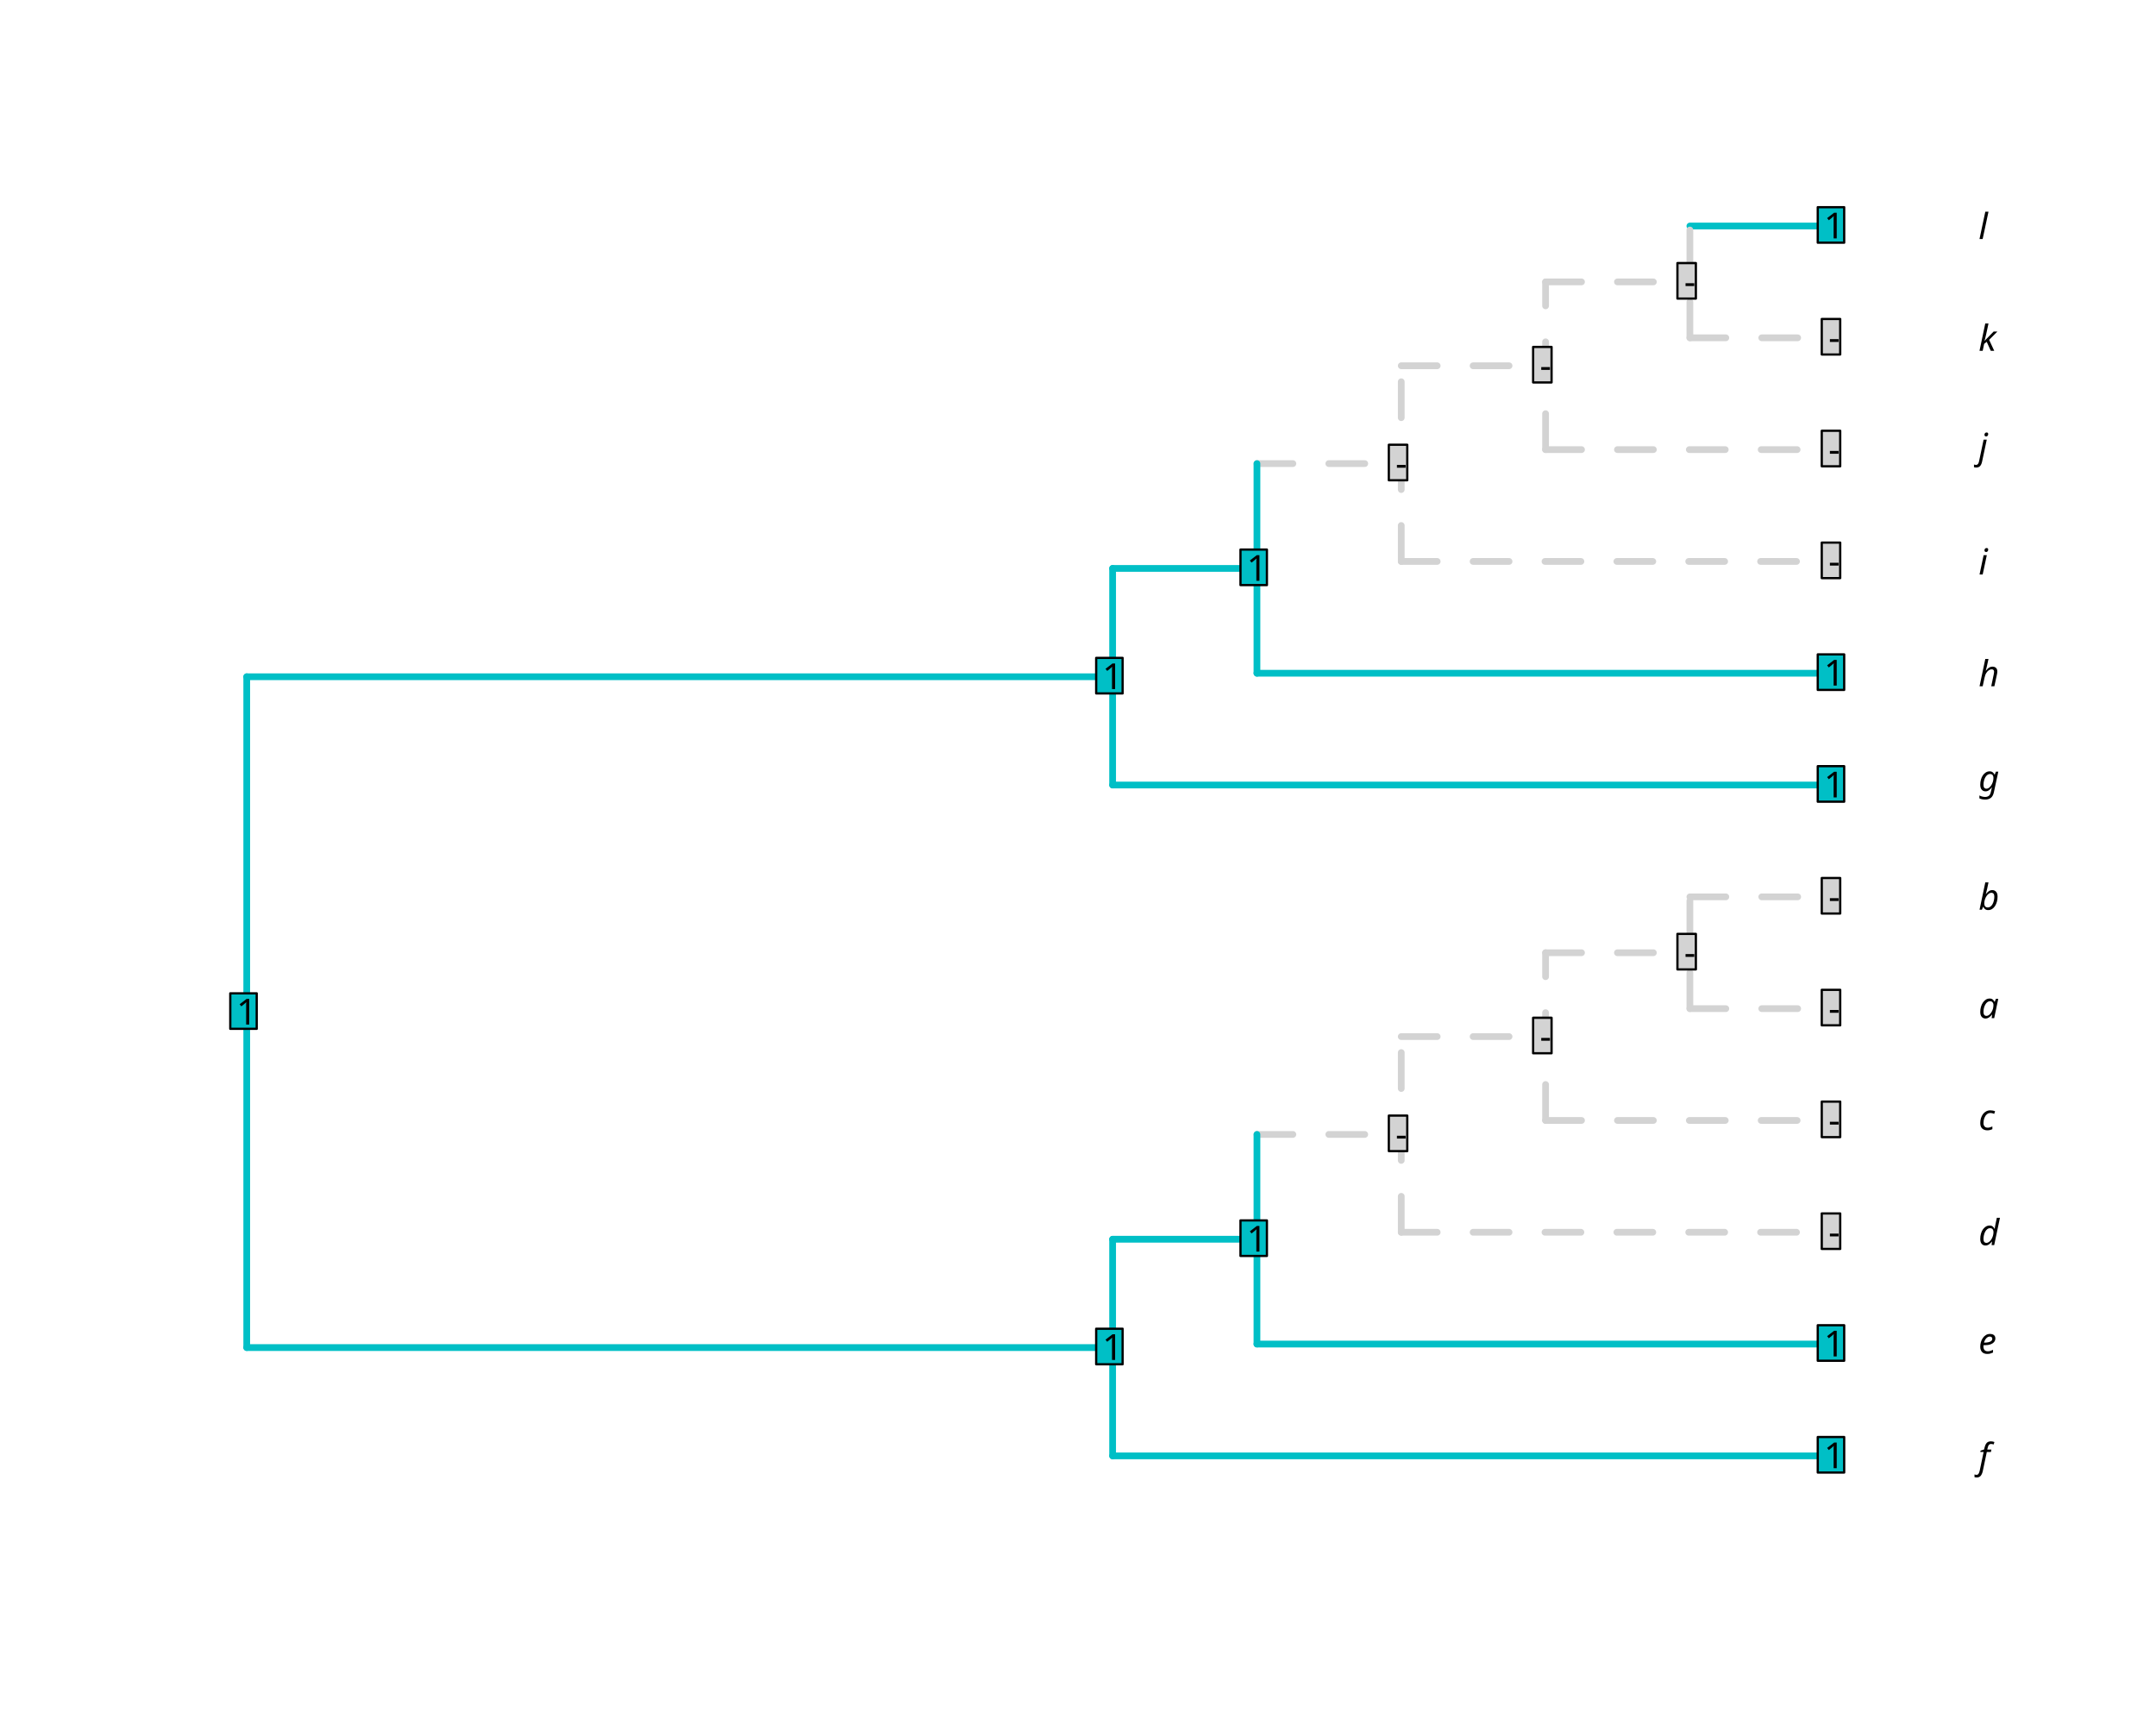
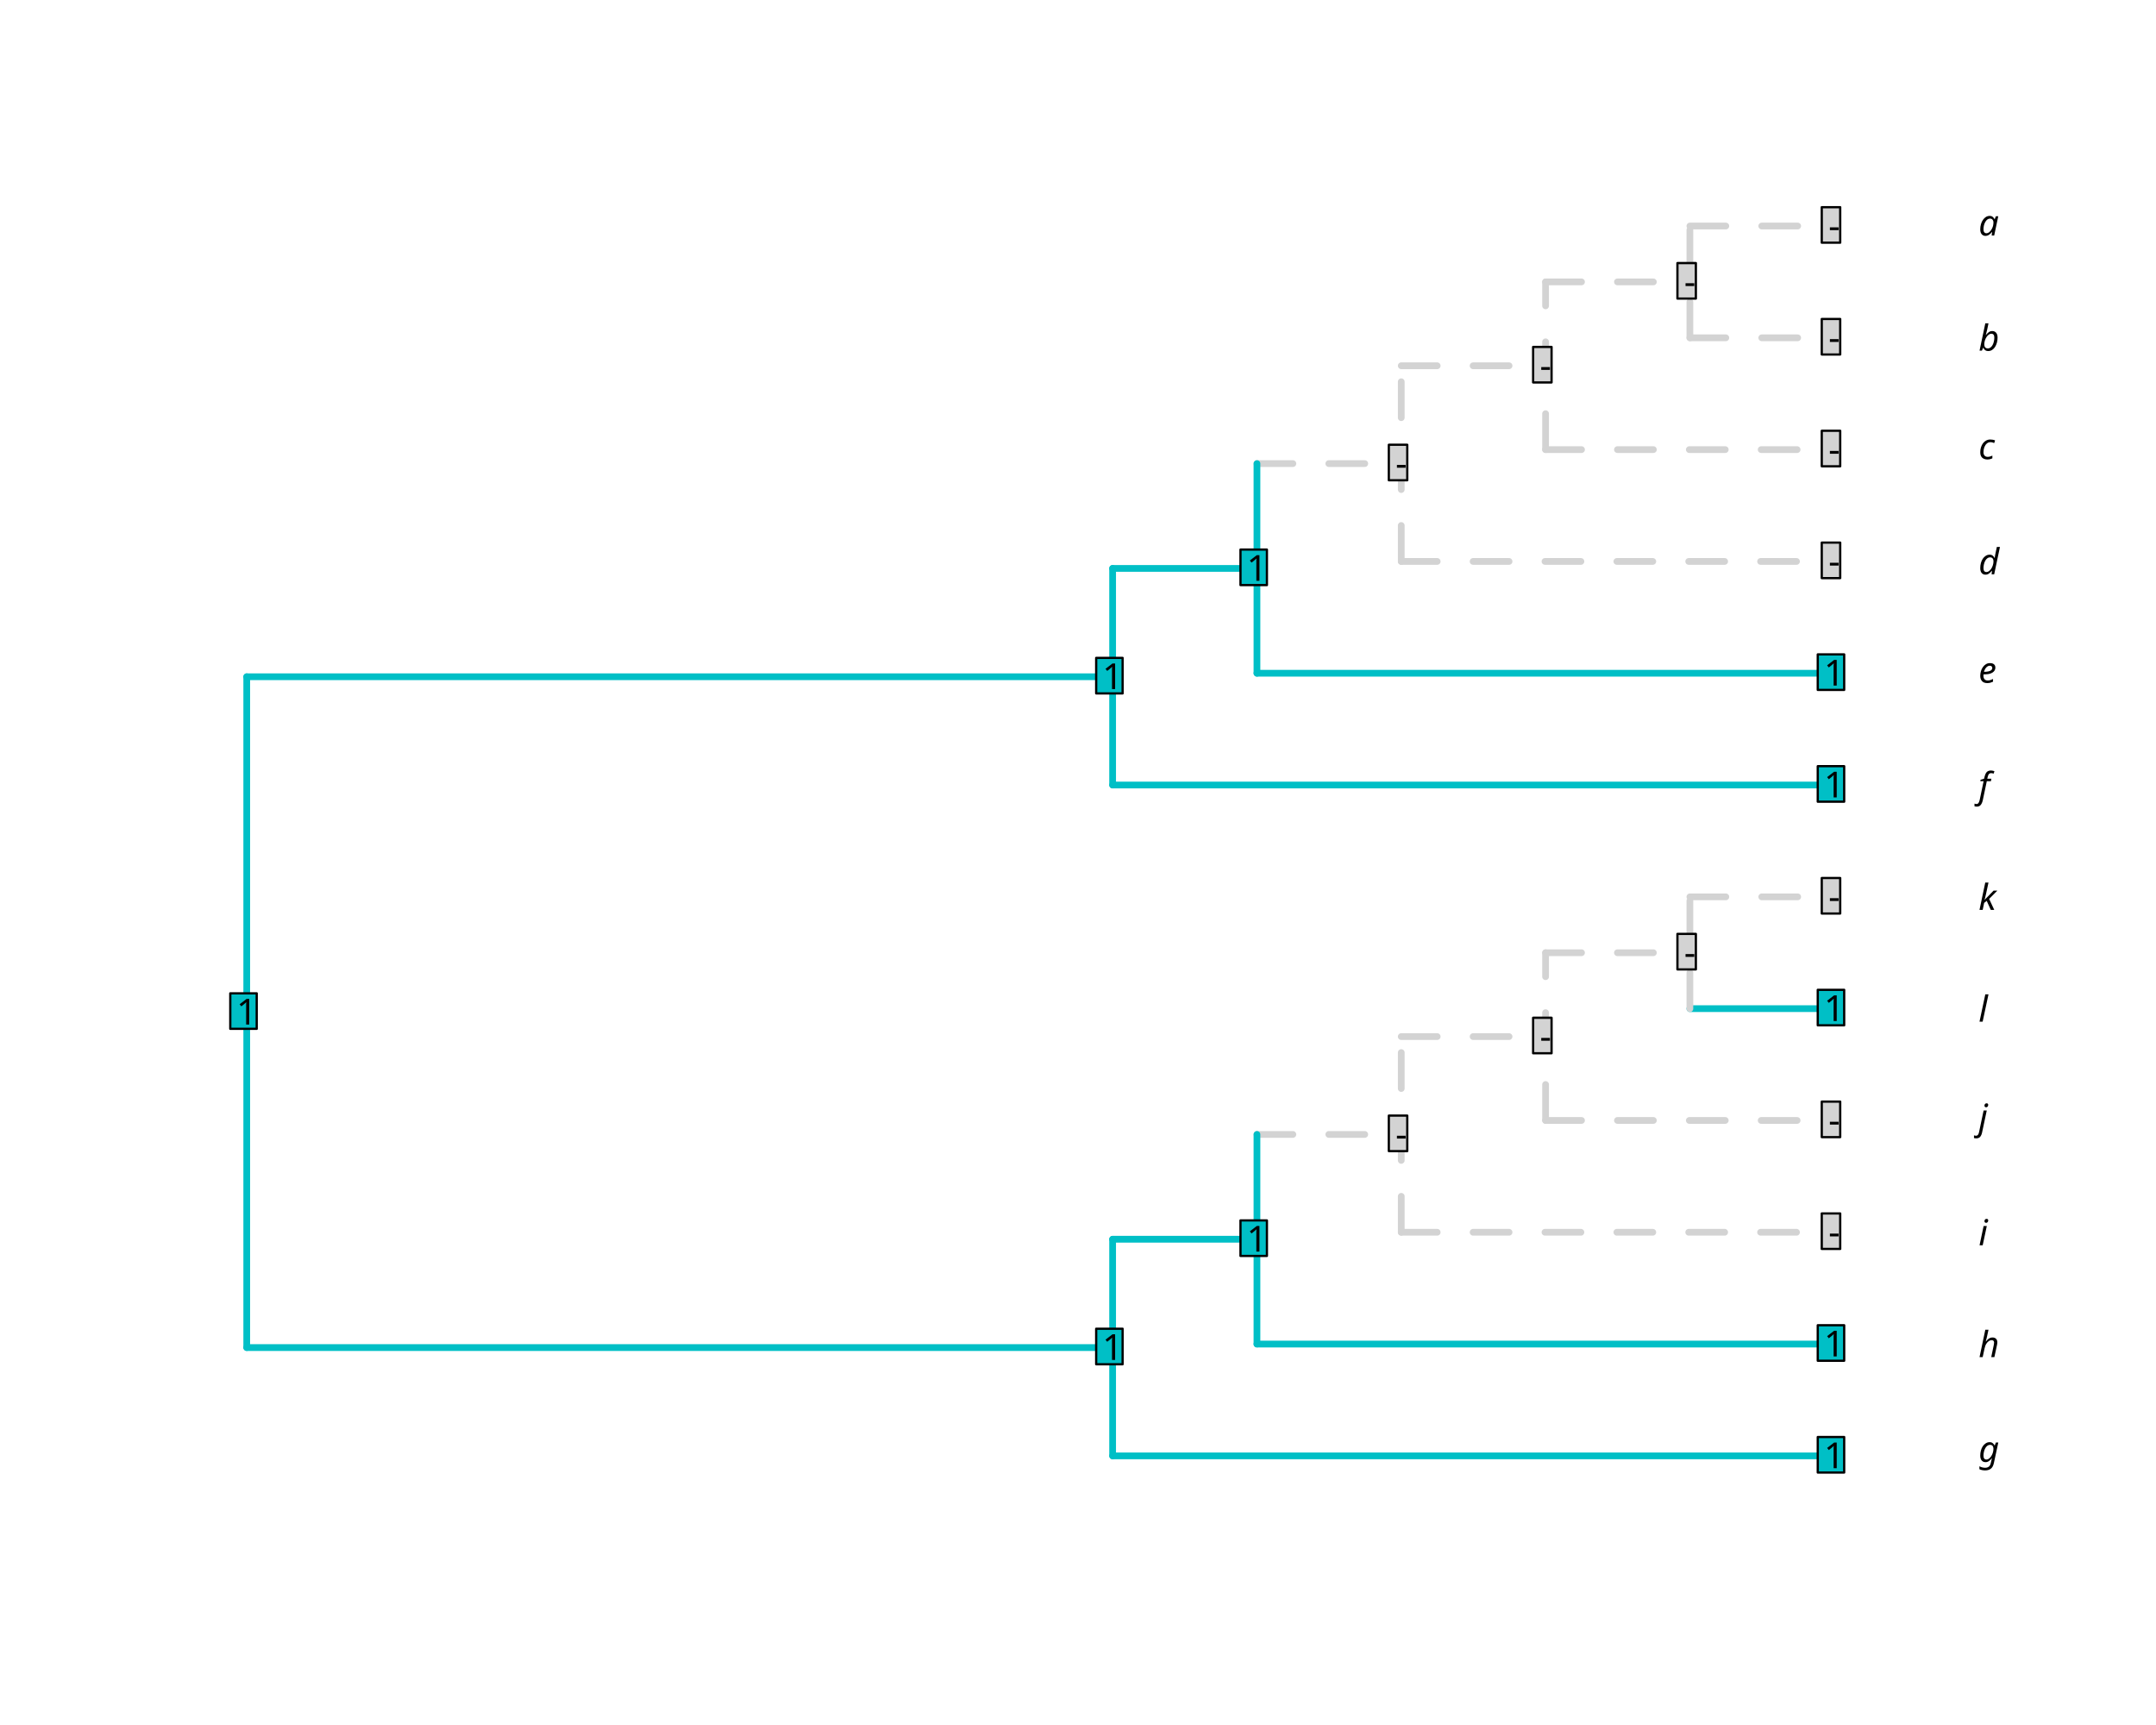
<svg xmlns="http://www.w3.org/2000/svg" class="svglite" data-engine-version="2.0" width="720.00pt" height="576.00pt" viewBox="0 0 720.00 576.00">
  <defs>
    <style type="text/css">
    .svglite line, .svglite polyline, .svglite polygon, .svglite path, .svglite rect, .svglite circle {
      fill: none;
      stroke: #000000;
      stroke-linecap: round;
      stroke-linejoin: round;
      stroke-miterlimit: 10.00;
    }
  </style>
  </defs>
  <rect width="100%" height="100%" style="stroke: none; fill: #FFFFFF;" />
  <defs>
    <clipPath id="cpMC4wMHw3MjAuMDB8MC4wMHw1NzYuMDA=">
      <rect x="0.00" y="0.00" width="720.00" height="576.00" />
    </clipPath>
  </defs>
  <g clip-path="url(#cpMC4wMHw3MjAuMDB8MC4wMHw1NzYuMDA=)">
</g>
  <defs>
    <clipPath id="cpNTkuMDR8Njg5Ljc2fDU5LjA0fDUwMi41Ng==">
      <rect x="59.04" y="59.04" width="630.72" height="443.52" />
    </clipPath>
  </defs>
  <g clip-path="url(#cpNTkuMDR8Njg5Ljc2fDU5LjA0fDUwMi41Ng==)">
    <line x1="82.40" y1="449.97" x2="371.56" y2="449.97" style="stroke-width: 2.25; stroke: #00BFC6;" />
    <line x1="371.56" y1="486.13" x2="612.54" y2="486.13" style="stroke-width: 2.25; stroke: #00BFC6;" />
    <line x1="371.56" y1="413.80" x2="419.76" y2="413.80" style="stroke-width: 2.25; stroke: #00BFC6;" />
    <line x1="419.76" y1="448.80" x2="612.54" y2="448.80" style="stroke-width: 2.25; stroke: #00BFC6;" />
    <line x1="419.76" y1="378.80" x2="467.95" y2="378.80" style="stroke-width: 2.25; stroke: #D3D3D3; stroke-dasharray: 12.00,12.00;" />
    <line x1="467.95" y1="411.47" x2="612.54" y2="411.47" style="stroke-width: 2.25; stroke: #D3D3D3; stroke-dasharray: 12.00,12.00;" />
    <line x1="467.95" y1="346.13" x2="516.15" y2="346.13" style="stroke-width: 2.25; stroke: #D3D3D3; stroke-dasharray: 12.00,12.00;" />
    <line x1="516.15" y1="374.13" x2="612.54" y2="374.13" style="stroke-width: 2.25; stroke: #D3D3D3; stroke-dasharray: 12.00,12.00;" />
    <line x1="516.15" y1="318.13" x2="564.34" y2="318.13" style="stroke-width: 2.25; stroke: #D3D3D3; stroke-dasharray: 12.00,12.00;" />
-     <line x1="564.34" y1="336.80" x2="612.54" y2="336.80" style="stroke-width: 2.25; stroke: #D3D3D3; stroke-dasharray: 12.00,12.00;" />
+     <line x1="564.34" y1="336.80" x2="612.54" y2="336.80" style="stroke-width: 2.25; stroke: #00BFC6;" />
    <line x1="564.34" y1="299.47" x2="612.54" y2="299.47" style="stroke-width: 2.25; stroke: #D3D3D3; stroke-dasharray: 12.00,12.00;" />
    <line x1="82.40" y1="225.97" x2="371.56" y2="225.97" style="stroke-width: 2.25; stroke: #00BFC6;" />
    <line x1="371.56" y1="262.13" x2="612.54" y2="262.13" style="stroke-width: 2.25; stroke: #00BFC6;" />
    <line x1="371.56" y1="189.80" x2="419.76" y2="189.80" style="stroke-width: 2.25; stroke: #00BFC6;" />
    <line x1="419.76" y1="224.80" x2="612.54" y2="224.80" style="stroke-width: 2.25; stroke: #00BFC6;" />
    <line x1="419.76" y1="154.80" x2="467.95" y2="154.80" style="stroke-width: 2.25; stroke: #D3D3D3; stroke-dasharray: 12.00,12.00;" />
    <line x1="467.95" y1="187.47" x2="612.54" y2="187.47" style="stroke-width: 2.25; stroke: #D3D3D3; stroke-dasharray: 12.00,12.00;" />
    <line x1="467.95" y1="122.13" x2="516.15" y2="122.13" style="stroke-width: 2.25; stroke: #D3D3D3; stroke-dasharray: 12.00,12.00;" />
    <line x1="516.15" y1="150.13" x2="612.54" y2="150.13" style="stroke-width: 2.25; stroke: #D3D3D3; stroke-dasharray: 12.00,12.00;" />
    <line x1="516.15" y1="94.13" x2="564.34" y2="94.13" style="stroke-width: 2.25; stroke: #D3D3D3; stroke-dasharray: 12.00,12.00;" />
    <line x1="564.34" y1="112.80" x2="612.54" y2="112.80" style="stroke-width: 2.25; stroke: #D3D3D3; stroke-dasharray: 12.00,12.00;" />
-     <line x1="564.34" y1="75.47" x2="612.54" y2="75.47" style="stroke-width: 2.25; stroke: #00BFC6;" />
+     <line x1="564.34" y1="75.47" x2="612.54" y2="75.47" style="stroke-width: 2.25; stroke: #D3D3D3; stroke-dasharray: 12.00,12.00;" />
    <line x1="82.40" y1="449.97" x2="82.40" y2="225.97" style="stroke-width: 2.25; stroke: #00BFC6;" />
+     <line x1="371.56" y1="262.13" x2="371.56" y2="189.80" style="stroke-width: 2.25; stroke: #00BFC6;" />
+     <line x1="419.76" y1="224.80" x2="419.76" y2="154.80" style="stroke-width: 2.25; stroke: #00BFC6;" />
+     <line x1="467.95" y1="187.47" x2="467.95" y2="122.13" style="stroke-width: 2.25; stroke: #D3D3D3; stroke-dasharray: 12.00,12.00;" />
+     <line x1="516.15" y1="150.13" x2="516.15" y2="94.13" style="stroke-width: 2.25; stroke: #D3D3D3; stroke-dasharray: 12.00,12.00;" />
+     <line x1="564.34" y1="112.80" x2="564.34" y2="75.47" style="stroke-width: 2.25; stroke: #D3D3D3; stroke-dasharray: 12.00,12.00;" />
    <line x1="371.56" y1="486.13" x2="371.56" y2="413.80" style="stroke-width: 2.25; stroke: #00BFC6;" />
    <line x1="419.76" y1="448.80" x2="419.76" y2="378.80" style="stroke-width: 2.25; stroke: #00BFC6;" />
    <line x1="467.95" y1="411.47" x2="467.95" y2="346.13" style="stroke-width: 2.25; stroke: #D3D3D3; stroke-dasharray: 12.00,12.00;" />
    <line x1="516.15" y1="374.13" x2="516.15" y2="318.13" style="stroke-width: 2.25; stroke: #D3D3D3; stroke-dasharray: 12.00,12.00;" />
    <line x1="564.34" y1="336.80" x2="564.34" y2="299.47" style="stroke-width: 2.25; stroke: #D3D3D3; stroke-dasharray: 12.00,12.00;" />
-     <line x1="371.56" y1="262.13" x2="371.56" y2="189.80" style="stroke-width: 2.25; stroke: #00BFC6;" />
-     <line x1="419.76" y1="224.80" x2="419.76" y2="154.80" style="stroke-width: 2.25; stroke: #00BFC6;" />
-     <line x1="467.95" y1="187.47" x2="467.95" y2="122.13" style="stroke-width: 2.25; stroke: #D3D3D3; stroke-dasharray: 12.00,12.00;" />
-     <line x1="516.15" y1="150.13" x2="516.15" y2="94.13" style="stroke-width: 2.25; stroke: #D3D3D3; stroke-dasharray: 12.00,12.00;" />
-     <line x1="564.34" y1="112.80" x2="564.34" y2="75.47" style="stroke-width: 2.25; stroke: #D3D3D3; stroke-dasharray: 12.00,12.00;" />
-     <text x="660.73" y="339.97" style="font-size: 12.00px; font-style: italic; font-family: sans;" textLength="6.67px" lengthAdjust="spacingAndGlyphs">a</text>
-     <text x="660.73" y="303.76" style="font-size: 12.00px; font-style: italic; font-family: sans;" textLength="6.67px" lengthAdjust="spacingAndGlyphs">b</text>
-     <text x="660.73" y="377.30" style="font-size: 12.00px; font-style: italic; font-family: sans;" textLength="6.00px" lengthAdjust="spacingAndGlyphs">c</text>
-     <text x="660.73" y="415.76" style="font-size: 12.00px; font-style: italic; font-family: sans;" textLength="6.67px" lengthAdjust="spacingAndGlyphs">d</text>
-     <text x="660.73" y="451.97" style="font-size: 12.00px; font-style: italic; font-family: sans;" textLength="6.67px" lengthAdjust="spacingAndGlyphs">e</text>
-     <text x="660.73" y="490.47" style="font-size: 12.00px; font-style: italic; font-family: sans;" textLength="3.33px" lengthAdjust="spacingAndGlyphs">f</text>
-     <text x="660.73" y="264.11" style="font-size: 12.00px; font-style: italic; font-family: sans;" textLength="6.67px" lengthAdjust="spacingAndGlyphs">g</text>
-     <text x="660.73" y="229.15" style="font-size: 12.00px; font-style: italic; font-family: sans;" textLength="6.67px" lengthAdjust="spacingAndGlyphs">h</text>
-     <text x="660.73" y="191.82" style="font-size: 12.00px; font-style: italic; font-family: sans;" textLength="2.66px" lengthAdjust="spacingAndGlyphs">i</text>
-     <text x="660.73" y="153.24" style="font-size: 12.00px; font-style: italic; font-family: sans;" textLength="2.66px" lengthAdjust="spacingAndGlyphs">j</text>
-     <text x="660.73" y="117.15" style="font-size: 12.00px; font-style: italic; font-family: sans;" textLength="6.00px" lengthAdjust="spacingAndGlyphs">k</text>
-     <text x="660.73" y="79.82" style="font-size: 12.00px; font-style: italic; font-family: sans;" textLength="2.66px" lengthAdjust="spacingAndGlyphs">l</text>
-     <rect x="608.38" y="330.51" width="6.16" height="11.86" style="stroke-width: 0.75; fill: #D3D3D3;" />
+     <text x="660.73" y="78.64" style="font-size: 12.00px; font-style: italic; font-family: sans;" textLength="6.67px" lengthAdjust="spacingAndGlyphs">a</text>
+     <text x="660.73" y="117.09" style="font-size: 12.00px; font-style: italic; font-family: sans;" textLength="6.67px" lengthAdjust="spacingAndGlyphs">b</text>
+     <text x="660.73" y="153.30" style="font-size: 12.00px; font-style: italic; font-family: sans;" textLength="6.00px" lengthAdjust="spacingAndGlyphs">c</text>
+     <text x="660.73" y="191.76" style="font-size: 12.00px; font-style: italic; font-family: sans;" textLength="6.67px" lengthAdjust="spacingAndGlyphs">d</text>
+     <text x="660.73" y="227.97" style="font-size: 12.00px; font-style: italic; font-family: sans;" textLength="6.67px" lengthAdjust="spacingAndGlyphs">e</text>
+     <text x="660.73" y="266.47" style="font-size: 12.00px; font-style: italic; font-family: sans;" textLength="3.33px" lengthAdjust="spacingAndGlyphs">f</text>
+     <text x="660.73" y="488.11" style="font-size: 12.00px; font-style: italic; font-family: sans;" textLength="6.67px" lengthAdjust="spacingAndGlyphs">g</text>
+     <text x="660.73" y="453.15" style="font-size: 12.00px; font-style: italic; font-family: sans;" textLength="6.67px" lengthAdjust="spacingAndGlyphs">h</text>
+     <text x="660.73" y="415.82" style="font-size: 12.00px; font-style: italic; font-family: sans;" textLength="2.66px" lengthAdjust="spacingAndGlyphs">i</text>
+     <text x="660.73" y="377.24" style="font-size: 12.00px; font-style: italic; font-family: sans;" textLength="2.66px" lengthAdjust="spacingAndGlyphs">j</text>
+     <text x="660.73" y="303.82" style="font-size: 12.00px; font-style: italic; font-family: sans;" textLength="6.00px" lengthAdjust="spacingAndGlyphs">k</text>
+     <text x="660.73" y="341.15" style="font-size: 12.00px; font-style: italic; font-family: sans;" textLength="2.66px" lengthAdjust="spacingAndGlyphs">l</text>
+     <rect x="608.38" y="69.18" width="6.16" height="11.86" style="stroke-width: 0.75; fill: #D3D3D3;" />
+     <rect x="608.38" y="106.51" width="6.16" height="11.86" style="stroke-width: 0.75; fill: #D3D3D3;" />
+     <rect x="608.38" y="143.84" width="6.16" height="11.86" style="stroke-width: 0.75; fill: #D3D3D3;" />
+     <rect x="608.38" y="181.18" width="6.16" height="11.86" style="stroke-width: 0.75; fill: #D3D3D3;" />
+     <rect x="607.04" y="218.51" width="8.83" height="11.86" style="stroke-width: 0.75; fill: #00BFC6;" />
+     <rect x="607.04" y="255.84" width="8.83" height="11.86" style="stroke-width: 0.75; fill: #00BFC6;" />
+     <rect x="607.04" y="479.84" width="8.83" height="11.86" style="stroke-width: 0.75; fill: #00BFC6;" />
+     <rect x="607.04" y="442.51" width="8.83" height="11.86" style="stroke-width: 0.75; fill: #00BFC6;" />
+     <rect x="608.38" y="405.18" width="6.16" height="11.86" style="stroke-width: 0.75; fill: #D3D3D3;" />
+     <rect x="608.38" y="367.84" width="6.16" height="11.86" style="stroke-width: 0.75; fill: #D3D3D3;" />
    <rect x="608.38" y="293.18" width="6.16" height="11.86" style="stroke-width: 0.75; fill: #D3D3D3;" />
-     <rect x="608.38" y="367.84" width="6.16" height="11.86" style="stroke-width: 0.75; fill: #D3D3D3;" />
-     <rect x="608.38" y="405.18" width="6.16" height="11.86" style="stroke-width: 0.75; fill: #D3D3D3;" />
-     <rect x="607.04" y="442.51" width="8.83" height="11.86" style="stroke-width: 0.75; fill: #00BFC6;" />
-     <rect x="607.04" y="479.84" width="8.83" height="11.86" style="stroke-width: 0.75; fill: #00BFC6;" />
-     <rect x="607.04" y="255.84" width="8.83" height="11.86" style="stroke-width: 0.75; fill: #00BFC6;" />
-     <rect x="607.04" y="218.51" width="8.83" height="11.86" style="stroke-width: 0.75; fill: #00BFC6;" />
-     <rect x="608.38" y="181.18" width="6.16" height="11.86" style="stroke-width: 0.75; fill: #D3D3D3;" />
-     <rect x="608.38" y="143.84" width="6.16" height="11.86" style="stroke-width: 0.75; fill: #D3D3D3;" />
-     <rect x="608.38" y="106.51" width="6.16" height="11.86" style="stroke-width: 0.75; fill: #D3D3D3;" />
-     <rect x="607.04" y="69.18" width="8.83" height="11.86" style="stroke-width: 0.75; fill: #00BFC6;" />
+     <rect x="607.04" y="330.51" width="8.83" height="11.86" style="stroke-width: 0.75; fill: #00BFC6;" />
    <rect x="76.90" y="331.68" width="8.83" height="11.86" style="stroke-width: 0.75; fill: #00BFC6;" />
+     <rect x="366.07" y="219.68" width="8.83" height="11.86" style="stroke-width: 0.75; fill: #00BFC6;" />
+     <rect x="414.26" y="183.51" width="8.83" height="11.86" style="stroke-width: 0.75; fill: #00BFC6;" />
+     <rect x="463.80" y="148.51" width="6.16" height="11.86" style="stroke-width: 0.75; fill: #D3D3D3;" />
+     <rect x="511.99" y="115.84" width="6.16" height="11.86" style="stroke-width: 0.75; fill: #D3D3D3;" />
+     <rect x="560.18" y="87.84" width="6.16" height="11.86" style="stroke-width: 0.75; fill: #D3D3D3;" />
    <rect x="366.07" y="443.68" width="8.83" height="11.86" style="stroke-width: 0.75; fill: #00BFC6;" />
    <rect x="414.26" y="407.51" width="8.83" height="11.86" style="stroke-width: 0.75; fill: #00BFC6;" />
    <rect x="463.80" y="372.51" width="6.16" height="11.86" style="stroke-width: 0.75; fill: #D3D3D3;" />
    <rect x="511.99" y="339.84" width="6.16" height="11.86" style="stroke-width: 0.75; fill: #D3D3D3;" />
    <rect x="560.18" y="311.84" width="6.16" height="11.86" style="stroke-width: 0.75; fill: #D3D3D3;" />
-     <rect x="366.07" y="219.68" width="8.83" height="11.86" style="stroke-width: 0.75; fill: #00BFC6;" />
-     <rect x="414.26" y="183.51" width="8.83" height="11.86" style="stroke-width: 0.75; fill: #00BFC6;" />
-     <rect x="463.80" y="148.51" width="6.16" height="11.86" style="stroke-width: 0.75; fill: #D3D3D3;" />
-     <rect x="511.99" y="115.84" width="6.16" height="11.86" style="stroke-width: 0.75; fill: #D3D3D3;" />
-     <rect x="560.18" y="87.84" width="6.16" height="11.86" style="stroke-width: 0.75; fill: #D3D3D3;" />
-     <text x="612.54" y="340.93" text-anchor="middle" style="font-size: 12.00px; font-family: sans;" textLength="4.00px" lengthAdjust="spacingAndGlyphs">-</text>
+     <text x="612.54" y="79.60" text-anchor="middle" style="font-size: 12.00px; font-family: sans;" textLength="4.00px" lengthAdjust="spacingAndGlyphs">-</text>
+     <text x="612.54" y="116.93" text-anchor="middle" style="font-size: 12.00px; font-family: sans;" textLength="4.00px" lengthAdjust="spacingAndGlyphs">-</text>
+     <text x="612.54" y="154.26" text-anchor="middle" style="font-size: 12.00px; font-family: sans;" textLength="4.00px" lengthAdjust="spacingAndGlyphs">-</text>
+     <text x="612.54" y="191.60" text-anchor="middle" style="font-size: 12.00px; font-family: sans;" textLength="4.00px" lengthAdjust="spacingAndGlyphs">-</text>
+     <text x="612.54" y="228.93" text-anchor="middle" style="font-size: 12.00px; font-family: sans;" textLength="6.67px" lengthAdjust="spacingAndGlyphs">1</text>
+     <text x="612.54" y="266.26" text-anchor="middle" style="font-size: 12.00px; font-family: sans;" textLength="6.67px" lengthAdjust="spacingAndGlyphs">1</text>
+     <text x="612.54" y="490.26" text-anchor="middle" style="font-size: 12.00px; font-family: sans;" textLength="6.67px" lengthAdjust="spacingAndGlyphs">1</text>
+     <text x="612.54" y="452.93" text-anchor="middle" style="font-size: 12.00px; font-family: sans;" textLength="6.67px" lengthAdjust="spacingAndGlyphs">1</text>
+     <text x="612.54" y="415.60" text-anchor="middle" style="font-size: 12.00px; font-family: sans;" textLength="4.00px" lengthAdjust="spacingAndGlyphs">-</text>
+     <text x="612.54" y="378.26" text-anchor="middle" style="font-size: 12.00px; font-family: sans;" textLength="4.00px" lengthAdjust="spacingAndGlyphs">-</text>
    <text x="612.54" y="303.60" text-anchor="middle" style="font-size: 12.00px; font-family: sans;" textLength="4.00px" lengthAdjust="spacingAndGlyphs">-</text>
-     <text x="612.54" y="378.26" text-anchor="middle" style="font-size: 12.00px; font-family: sans;" textLength="4.00px" lengthAdjust="spacingAndGlyphs">-</text>
-     <text x="612.54" y="415.60" text-anchor="middle" style="font-size: 12.00px; font-family: sans;" textLength="4.00px" lengthAdjust="spacingAndGlyphs">-</text>
-     <text x="612.54" y="452.93" text-anchor="middle" style="font-size: 12.00px; font-family: sans;" textLength="6.67px" lengthAdjust="spacingAndGlyphs">1</text>
-     <text x="612.54" y="490.26" text-anchor="middle" style="font-size: 12.00px; font-family: sans;" textLength="6.67px" lengthAdjust="spacingAndGlyphs">1</text>
-     <text x="612.54" y="266.26" text-anchor="middle" style="font-size: 12.00px; font-family: sans;" textLength="6.67px" lengthAdjust="spacingAndGlyphs">1</text>
-     <text x="612.54" y="228.93" text-anchor="middle" style="font-size: 12.00px; font-family: sans;" textLength="6.67px" lengthAdjust="spacingAndGlyphs">1</text>
-     <text x="612.54" y="191.60" text-anchor="middle" style="font-size: 12.00px; font-family: sans;" textLength="4.00px" lengthAdjust="spacingAndGlyphs">-</text>
-     <text x="612.54" y="154.26" text-anchor="middle" style="font-size: 12.00px; font-family: sans;" textLength="4.00px" lengthAdjust="spacingAndGlyphs">-</text>
-     <text x="612.54" y="116.93" text-anchor="middle" style="font-size: 12.00px; font-family: sans;" textLength="4.00px" lengthAdjust="spacingAndGlyphs">-</text>
-     <text x="612.54" y="79.60" text-anchor="middle" style="font-size: 12.00px; font-family: sans;" textLength="6.67px" lengthAdjust="spacingAndGlyphs">1</text>
+     <text x="612.54" y="340.93" text-anchor="middle" style="font-size: 12.00px; font-family: sans;" textLength="6.67px" lengthAdjust="spacingAndGlyphs">1</text>
    <text x="82.40" y="342.10" text-anchor="middle" style="font-size: 12.00px; font-family: sans;" textLength="6.67px" lengthAdjust="spacingAndGlyphs">1</text>
+     <text x="371.56" y="230.10" text-anchor="middle" style="font-size: 12.00px; font-family: sans;" textLength="6.67px" lengthAdjust="spacingAndGlyphs">1</text>
+     <text x="419.76" y="193.93" text-anchor="middle" style="font-size: 12.00px; font-family: sans;" textLength="6.67px" lengthAdjust="spacingAndGlyphs">1</text>
+     <text x="467.95" y="158.93" text-anchor="middle" style="font-size: 12.00px; font-family: sans;" textLength="4.00px" lengthAdjust="spacingAndGlyphs">-</text>
+     <text x="516.15" y="126.26" text-anchor="middle" style="font-size: 12.00px; font-family: sans;" textLength="4.00px" lengthAdjust="spacingAndGlyphs">-</text>
+     <text x="564.34" y="98.26" text-anchor="middle" style="font-size: 12.00px; font-family: sans;" textLength="4.00px" lengthAdjust="spacingAndGlyphs">-</text>
    <text x="371.56" y="454.10" text-anchor="middle" style="font-size: 12.00px; font-family: sans;" textLength="6.67px" lengthAdjust="spacingAndGlyphs">1</text>
    <text x="419.76" y="417.93" text-anchor="middle" style="font-size: 12.00px; font-family: sans;" textLength="6.67px" lengthAdjust="spacingAndGlyphs">1</text>
    <text x="467.95" y="382.93" text-anchor="middle" style="font-size: 12.00px; font-family: sans;" textLength="4.00px" lengthAdjust="spacingAndGlyphs">-</text>
    <text x="516.15" y="350.26" text-anchor="middle" style="font-size: 12.00px; font-family: sans;" textLength="4.00px" lengthAdjust="spacingAndGlyphs">-</text>
    <text x="564.34" y="322.26" text-anchor="middle" style="font-size: 12.00px; font-family: sans;" textLength="4.00px" lengthAdjust="spacingAndGlyphs">-</text>
-     <text x="371.56" y="230.10" text-anchor="middle" style="font-size: 12.00px; font-family: sans;" textLength="6.67px" lengthAdjust="spacingAndGlyphs">1</text>
-     <text x="419.76" y="193.93" text-anchor="middle" style="font-size: 12.00px; font-family: sans;" textLength="6.67px" lengthAdjust="spacingAndGlyphs">1</text>
-     <text x="467.95" y="158.93" text-anchor="middle" style="font-size: 12.00px; font-family: sans;" textLength="4.00px" lengthAdjust="spacingAndGlyphs">-</text>
-     <text x="516.15" y="126.26" text-anchor="middle" style="font-size: 12.00px; font-family: sans;" textLength="4.00px" lengthAdjust="spacingAndGlyphs">-</text>
-     <text x="564.34" y="98.26" text-anchor="middle" style="font-size: 12.00px; font-family: sans;" textLength="4.00px" lengthAdjust="spacingAndGlyphs">-</text>
  </g>
</svg>
